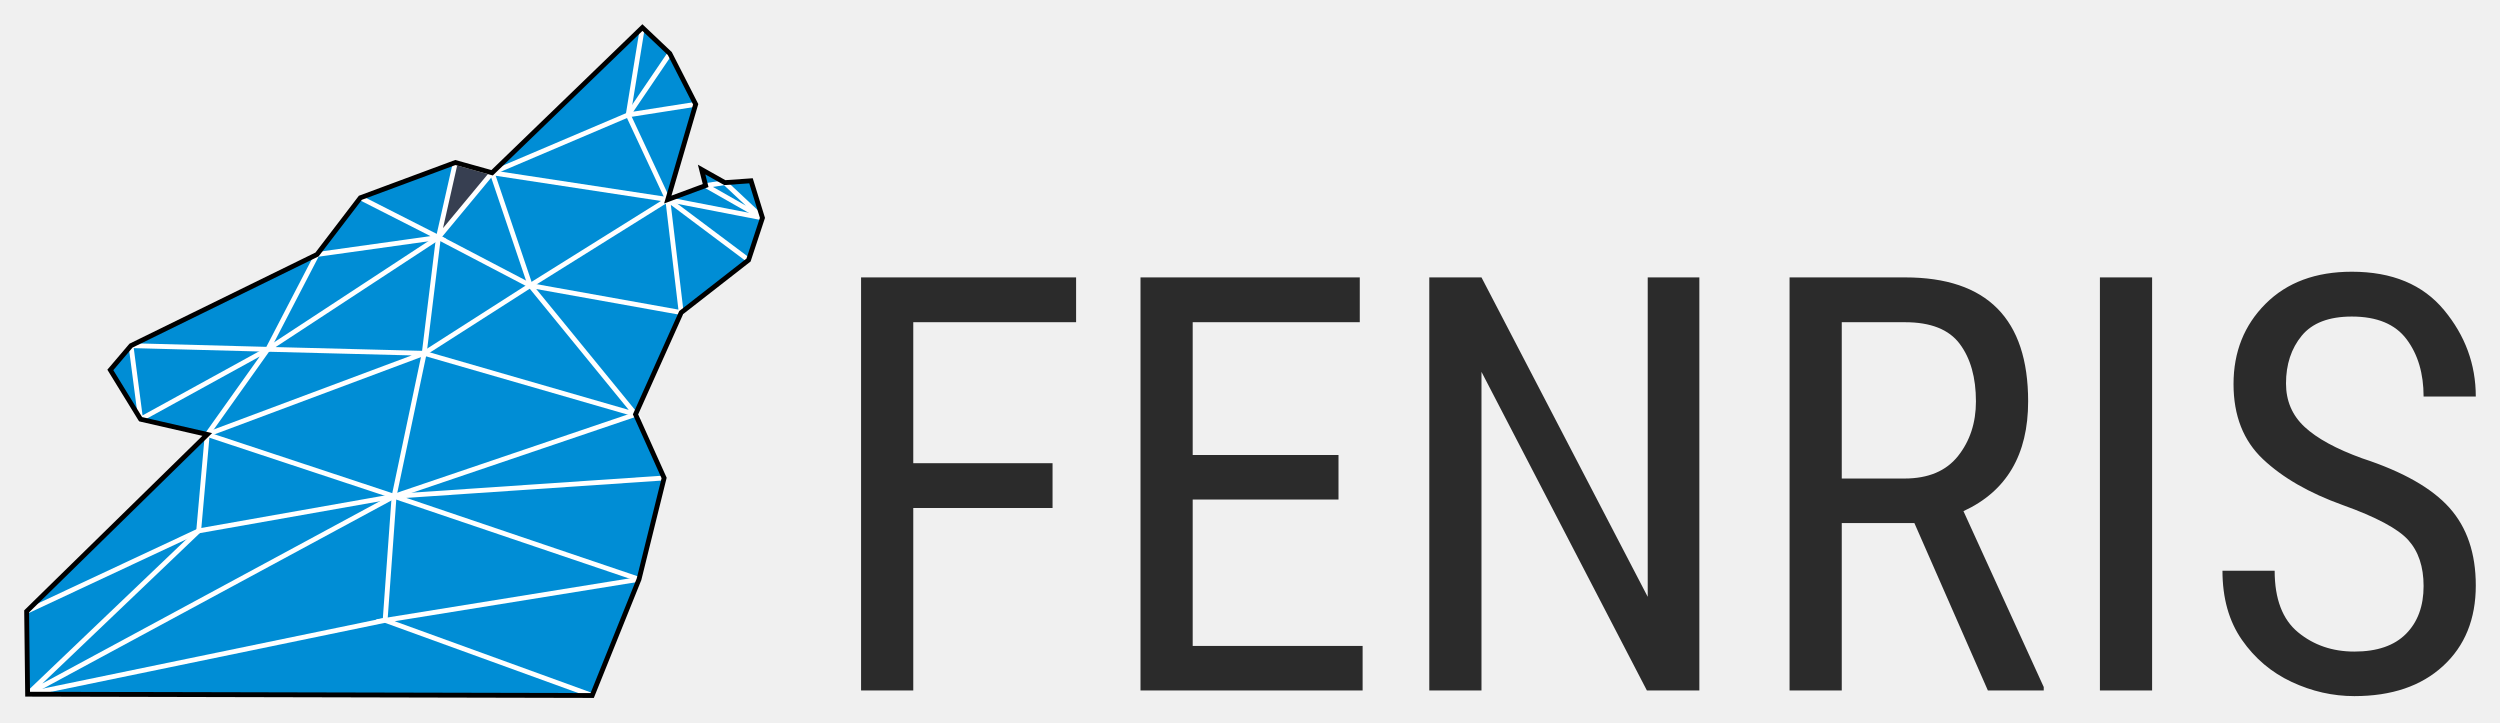
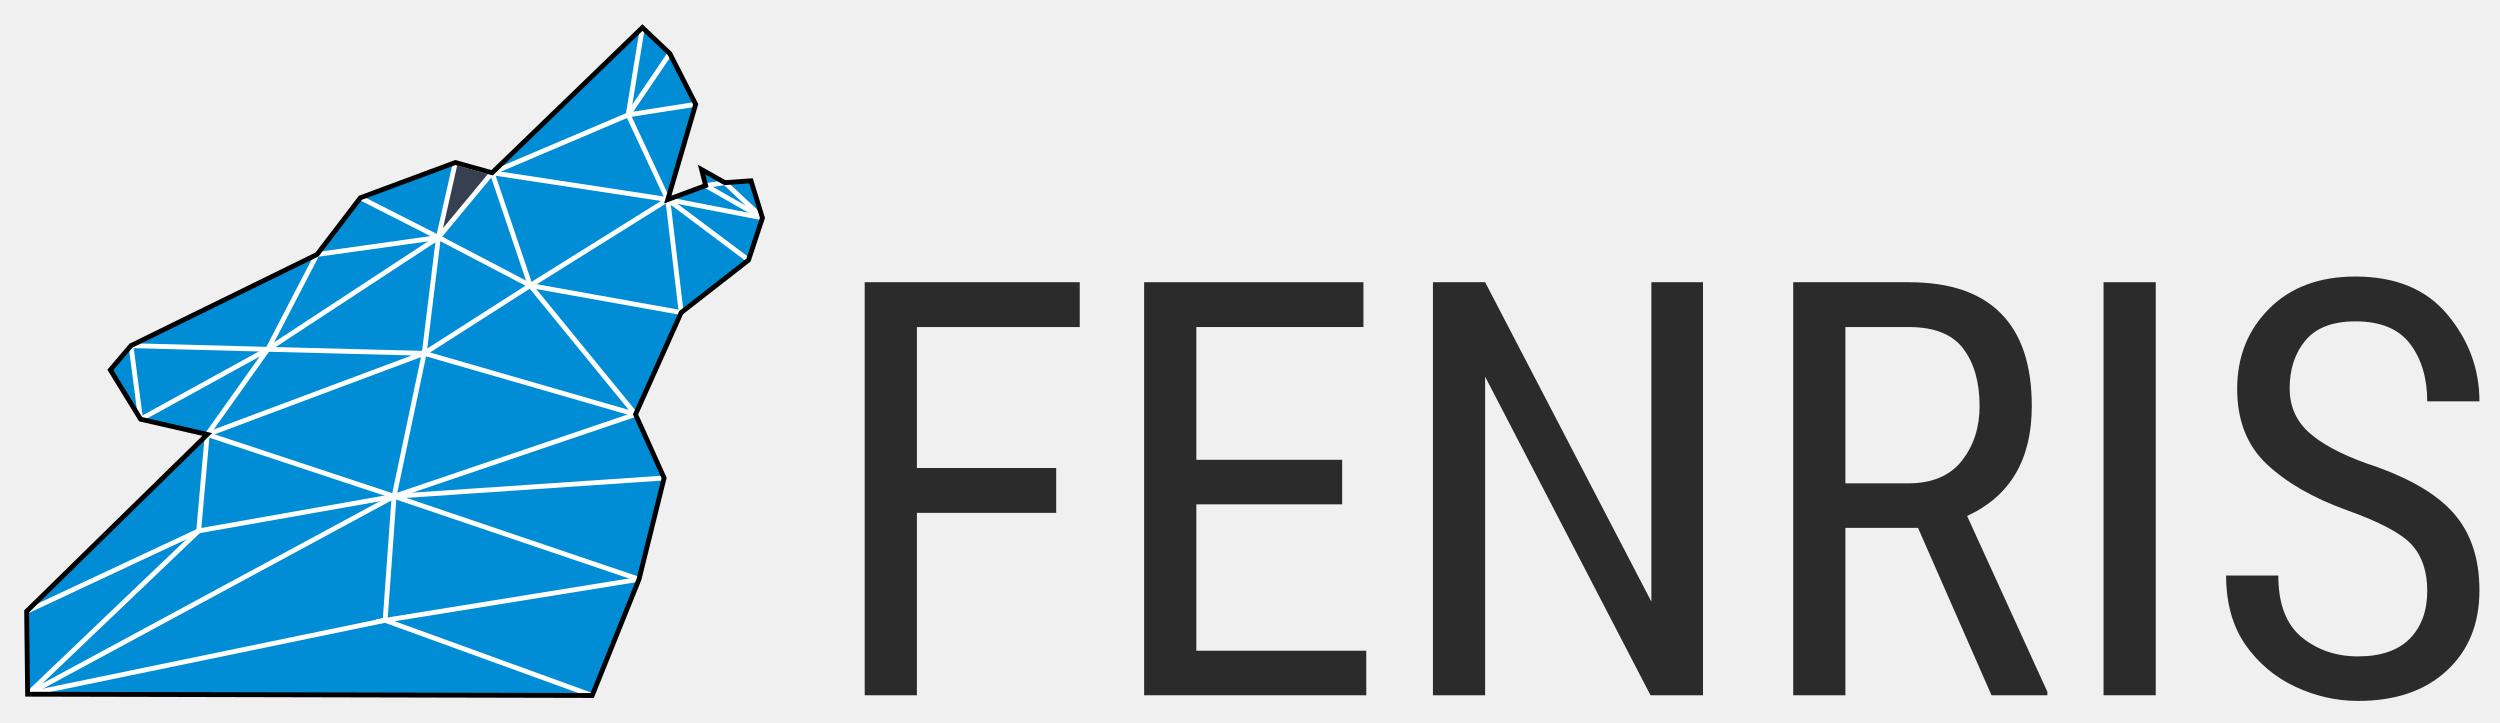
<svg xmlns="http://www.w3.org/2000/svg" version="1.1" id="svg9" width="2065.464" height="596.614" viewBox="0 0 2065.464 596.614">
  <defs id="defs13" />
  <g id="layer1" transform="translate(22.81216,-26.46216)">
    <a id="a32777" style="stroke:none;stroke-opacity:1">
      <path style="mix-blend-mode:normal;fill:#008dd5;fill-opacity:1;stroke:none;stroke-width:4;stroke-linecap:butt;stroke-linejoin:miter;stroke-miterlimit:4;stroke-dasharray:none;stroke-opacity:1" d="M -0.802,531.553 148.413,385.406 93.353,372.82 68.345,332.091 85.409,312.028 239.109,236.701 l 35.809,-46.835 78.479,-29.141 30.371,8.473 124.162,-119.968 22.665,21.483 21.364,41.914 -23.064,78.707 31.276,-11.58 -3.319,-13.207 19.17,10.793 21.629,-1.514 9.466,30.642 -11.511,34.857 -55.619,43.373 -37.735,84.109 23.621,52.556 -20.739,83.697 L 466.451,601.073 0,600 Z" id="path195" />
    </a>
  </g>
  <g id="layer2" transform="translate(22.81216,-26.46216)">
    <path style="fill:none;stroke:#ffffff;stroke-width:4;stroke-linecap:butt;stroke-linejoin:miter;stroke-miterlimit:4;stroke-dasharray:none;stroke-opacity:1" d="M 148.413,385.406 198.439,315.056 93.353,372.82 85.409,312.028" id="path1899" />
    <path style="fill:none;stroke:#ffffff;stroke-width:4;stroke-linecap:butt;stroke-linejoin:miter;stroke-miterlimit:4;stroke-dasharray:none;stroke-opacity:1" d="m 85.409,312.028 113.03,3.027 40.669,-78.354 100.293,-14.063 -64.483,-32.771" id="path1901" />
    <path style="fill:#373f51;fill-opacity:1;stroke:#ffffff;stroke-width:4;stroke-linecap:butt;stroke-linejoin:miter;stroke-miterlimit:4;stroke-dasharray:none;stroke-opacity:1" d="m 339.401,222.638 13.995,-61.912 30.371,8.473 -44.366,53.44" id="path1903" />
    <path style="fill:none;stroke:#ffffff;stroke-width:4;stroke-linecap:butt;stroke-linejoin:miter;stroke-miterlimit:4;stroke-dasharray:none;stroke-opacity:1" d="M 383.767,169.198 496.187,121.386 507.93,49.23" id="path1907" />
    <path style="fill:none;stroke:#ffffff;stroke-width:4;stroke-linecap:butt;stroke-linejoin:miter;stroke-miterlimit:4;stroke-dasharray:none;stroke-opacity:1" d="m 530.594,70.714 -34.407,50.672 55.771,-8.758" id="path1909" />
    <path style="fill:none;stroke:#ffffff;stroke-width:4;stroke-linecap:butt;stroke-linejoin:miter;stroke-miterlimit:4;stroke-dasharray:none;stroke-opacity:1" d="M 528.895,191.335 496.187,121.386" id="path1911" />
    <path style="fill:none;stroke:#ffffff;stroke-width:4;stroke-linecap:butt;stroke-linejoin:miter;stroke-miterlimit:4;stroke-dasharray:none;stroke-opacity:1" d="M 383.767,169.198 528.895,191.335" id="path1913" />
    <path style="fill:none;stroke:#ffffff;stroke-width:4;stroke-linecap:butt;stroke-linejoin:miter;stroke-miterlimit:4;stroke-dasharray:none;stroke-opacity:1" d="M 148.413,385.406 327.677,318.363 198.439,315.056 339.401,222.638 415.268,262.342 528.895,191.335" id="path1915" />
    <path style="fill:none;stroke:#ffffff;stroke-width:4;stroke-linecap:butt;stroke-linejoin:miter;stroke-miterlimit:4;stroke-dasharray:none;stroke-opacity:1" d="m 383.767,169.198 31.501,93.144" id="path1917" />
    <path style="fill:none;stroke:#ffffff;stroke-width:4;stroke-linecap:butt;stroke-linejoin:miter;stroke-miterlimit:4;stroke-dasharray:none;stroke-opacity:1" d="m 327.677,318.363 11.724,-95.725" id="path1919" />
    <path style="fill:none;stroke:#ffffff;stroke-width:4;stroke-linecap:butt;stroke-linejoin:miter;stroke-miterlimit:4;stroke-dasharray:none;stroke-opacity:1" d="m 327.677,318.363 87.591,-56.021" id="path1921" />
    <path style="fill:none;stroke:#ffffff;stroke-width:4;stroke-linecap:butt;stroke-linejoin:miter;stroke-miterlimit:4;stroke-dasharray:none;stroke-opacity:1" d="m 415.268,262.342 124.719,22.358 -11.093,-93.365 66.712,49.992" id="path1942" />
    <path style="fill:none;stroke:#ffffff;stroke-width:4;stroke-linecap:butt;stroke-linejoin:miter;stroke-miterlimit:4;stroke-dasharray:none;stroke-opacity:1" d="M 607.118,206.469 528.895,191.335" id="path1944" />
    <path style="fill:none;stroke:#ffffff;stroke-width:4;stroke-linecap:butt;stroke-linejoin:miter;stroke-miterlimit:4;stroke-dasharray:none;stroke-opacity:1" d="m 560.171,179.755 15.852,-2.414" id="path1946" />
    <path style="fill:none;stroke:#ffffff;stroke-width:4;stroke-linecap:butt;stroke-linejoin:miter;stroke-miterlimit:4;stroke-dasharray:none;stroke-opacity:1" d="m 560.171,179.755 46.947,26.715 -31.095,-29.128" id="path1950" />
    <path style="fill:none;stroke:#ffffff;stroke-width:4;stroke-linecap:butt;stroke-linejoin:miter;stroke-miterlimit:4;stroke-dasharray:none;stroke-opacity:1" d="M 327.677,318.363 502.252,368.809 415.268,262.342" id="path1952" />
    <path style="fill:none;stroke:#ffffff;stroke-width:4;stroke-linecap:butt;stroke-linejoin:miter;stroke-miterlimit:4;stroke-dasharray:none;stroke-opacity:1" d="m 148.413,385.406 154.353,51.095 24.911,-118.138" id="path1954" />
    <path style="fill:none;stroke:#ffffff;stroke-width:4;stroke-linecap:butt;stroke-linejoin:miter;stroke-miterlimit:4;stroke-dasharray:none;stroke-opacity:1" d="M 302.766,436.501 502.252,368.809" id="path1956" />
    <path style="fill:none;stroke:#ffffff;stroke-width:4;stroke-linecap:butt;stroke-linejoin:miter;stroke-miterlimit:4;stroke-dasharray:none;stroke-opacity:1" d="m 525.873,421.365 -223.106,15.136 202.367,68.561" id="path1958" />
    <path style="fill:none;stroke:#ffffff;stroke-width:4;stroke-linecap:butt;stroke-linejoin:miter;stroke-miterlimit:4;stroke-dasharray:none;stroke-opacity:1" d="M 302.766,436.501 0,600 141.324,465.06 l 7.089,-79.654" id="path1960" />
    <path style="fill:none;stroke:#ffffff;stroke-width:4;stroke-linecap:butt;stroke-linejoin:miter;stroke-miterlimit:4;stroke-dasharray:none;stroke-opacity:1" d="M -0.802,531.553 141.324,465.06 302.766,436.501 295.376,538.962 0,600" id="path1962" />
    <path style="fill:none;stroke:#ffffff;stroke-width:4;stroke-linecap:butt;stroke-linejoin:miter;stroke-miterlimit:4;stroke-dasharray:none;stroke-opacity:1" d="M 466.451,601.073 295.376,538.962 505.134,505.062" id="path1964" />
-     <text xml:space="preserve" style="font-style:normal;font-weight:normal;font-size:480px;line-height:1.25;font-family:sans-serif;letter-spacing:0px;word-spacing:0px;fill:#000000;fill-opacity:1;stroke:none;stroke-width:10;stroke-miterlimit:4;stroke-dasharray:none;stroke-opacity:1" x="651.792" y="596.894" id="text37392">
-       <tspan id="tspan37390" x="651.792" y="596.894" style="font-style:normal;font-variant:normal;font-weight:normal;font-stretch:normal;font-size:480px;font-family:'Roboto Condensed';-inkscape-font-specification:'Roboto Condensed, ';fill:#2b2b2b;fill-opacity:1;stroke:none;stroke-width:10;stroke-miterlimit:4;stroke-dasharray:none;stroke-opacity:1">FENRIS</tspan>
-     </text>
  </g>
  <g id="layer3">
-     <a id="a138013" style="stroke:#000000;stroke-opacity:1;fill:none" transform="translate(22.81216,-26.46216)">
+     <a id="a138013" style="fill:none;stroke:#000000;stroke-opacity:1" transform="translate(22.81216,-26.46216)">
      <path style="mix-blend-mode:normal;fill:none;fill-opacity:1;stroke:#000000;stroke-width:4;stroke-linecap:butt;stroke-linejoin:miter;stroke-miterlimit:4;stroke-dasharray:none;stroke-opacity:1" d="M -0.802,531.553 148.413,385.406 93.353,372.82 68.345,332.091 85.409,312.028 239.109,236.701 l 35.809,-46.835 78.479,-29.141 30.371,8.473 124.162,-119.968 22.665,21.483 21.364,41.914 -23.064,78.707 31.276,-11.58 -3.319,-13.207 19.17,10.793 21.629,-1.514 9.466,30.642 -11.511,34.857 -55.619,43.373 -37.735,84.109 23.621,52.556 -20.739,83.697 L 466.451,601.073 0,600 Z" id="path138011" />
    </a>
  </g>
+   <g id="layer4">
+     <text xml:space="preserve" style="font-style:normal;font-weight:normal;font-size:480px;line-height:1.25;font-family:sans-serif;letter-spacing:0px;word-spacing:0px;display:none;fill:#000000;fill-opacity:1;stroke:none;stroke-width:10;stroke-miterlimit:4;stroke-dasharray:none;stroke-opacity:1" x="677.616" y="574.411" id="text37392">
+       <tspan id="tspan37390" x="0" y="0" style="font-style:normal;font-variant:normal;font-weight:normal;font-stretch:normal;font-size:480px;font-family:'Roboto Condensed';-inkscape-font-specification:'Roboto Condensed, ';fill:#2b2b2b;fill-opacity:1;stroke:none;stroke-width:10;stroke-miterlimit:4;stroke-dasharray:none;stroke-opacity:1">FENRIS</tspan>
+     </text>
+     <g aria-label="FENRIS" id="text6856" style="font-size:480px;line-height:1.25;letter-spacing:0px;word-spacing:0px;display:inline;stroke-width:10">
+       <path d="m 714.413,574.411 v -341.25 h 177.656 v 37.031 H 757.538 v 116.484 h 115.078 v 37.031 H 757.538 v 150.703 z" style="font-family:'Roboto Condensed';-inkscape-font-specification:'Roboto Condensed, ';fill:#2b2b2b" id="path6858" />
+       <path d="m 945.272,574.411 v -341.25 H 1126.444 v 37.031 H 988.397 v 109.688 h 120.469 v 36.797 H 988.397 v 120.938 h 140.391 v 36.797 z" style="font-family:'Roboto Condensed';-inkscape-font-specification:'Roboto Condensed, ';fill:#2b2b2b" id="path6860" />
+       <path d="m 1406.991,233.161 v 341.25 h -43.359 L 1226.991,311.208 v 263.203 h -43.125 v -341.25 h 43.125 l 137.344,263.906 V 233.161 Z" style="font-family:'Roboto Condensed';-inkscape-font-specification:'Roboto Condensed, ';fill:#2b2b2b" id="path6862" />
+       <path d="m 1645.35,574.411 -60.703,-138.281 h -60 v 138.281 h -43.125 v -341.25 h 95.391 q 50.859,0 76.172,25.781 25.547,25.547 25.547,76.641 0,66.094 -53.438,90.703 l 66.328,145.312 v 2.812 z M 1524.647,270.193 v 129.141 h 51.797 q 29.531,0 44.297,-18.516 14.766,-18.75 14.766,-45.234 0,-29.531 -13.359,-47.344 -13.359,-18.047 -45.234,-18.047 z" style="font-family:'Roboto Condensed';-inkscape-font-specification:'Roboto Condensed, ';fill:#2b2b2b" id="path6864" />
+       <path d="m 1781.053,233.161 v 341.25 h -43.125 v -341.25 z" style="font-family:'Roboto Condensed';-inkscape-font-specification:'Roboto Condensed, ';fill:#2b2b2b" id="path6866" />
+       <path d="m 2005.35,488.161 q 0,-23.906 -12.656,-37.969 -12.656,-14.062 -54.141,-28.828 -41.484,-15 -65.859,-37.969 -24.375,-22.969 -24.375,-62.109 0,-39.844 26.484,-66.328 26.484,-26.484 71.25,-26.484 49.922,0 76.172,31.641 26.25,31.641 26.25,71.484 h -43.125 q 0,-28.594 -14.062,-47.344 -14.062,-18.75 -45.234,-18.75 -28.359,0 -41.484,15.938 -12.891,15.703 -12.891,39.375 0,21.562 15.234,35.859 15.469,14.297 47.812,26.016 50.156,16.406 71.953,40.781 21.797,24.375 21.797,64.219 0,41.719 -27.188,66.562 -26.953,24.844 -73.125,24.844 -26.719,0 -51.797,-11.719 -25.078,-11.719 -41.25,-34.688 -15.938,-23.203 -15.938,-57.188 h 43.125 q 0,34.922 19.219,50.859 19.453,15.938 46.641,15.938 28.125,0 42.656,-14.531 14.531,-14.766 14.531,-39.609 z" style="font-family:'Roboto Condensed';-inkscape-font-specification:'Roboto Condensed, ';fill:#2b2b2b" id="path6868" />
+     </g>
+   </g>
</svg>
